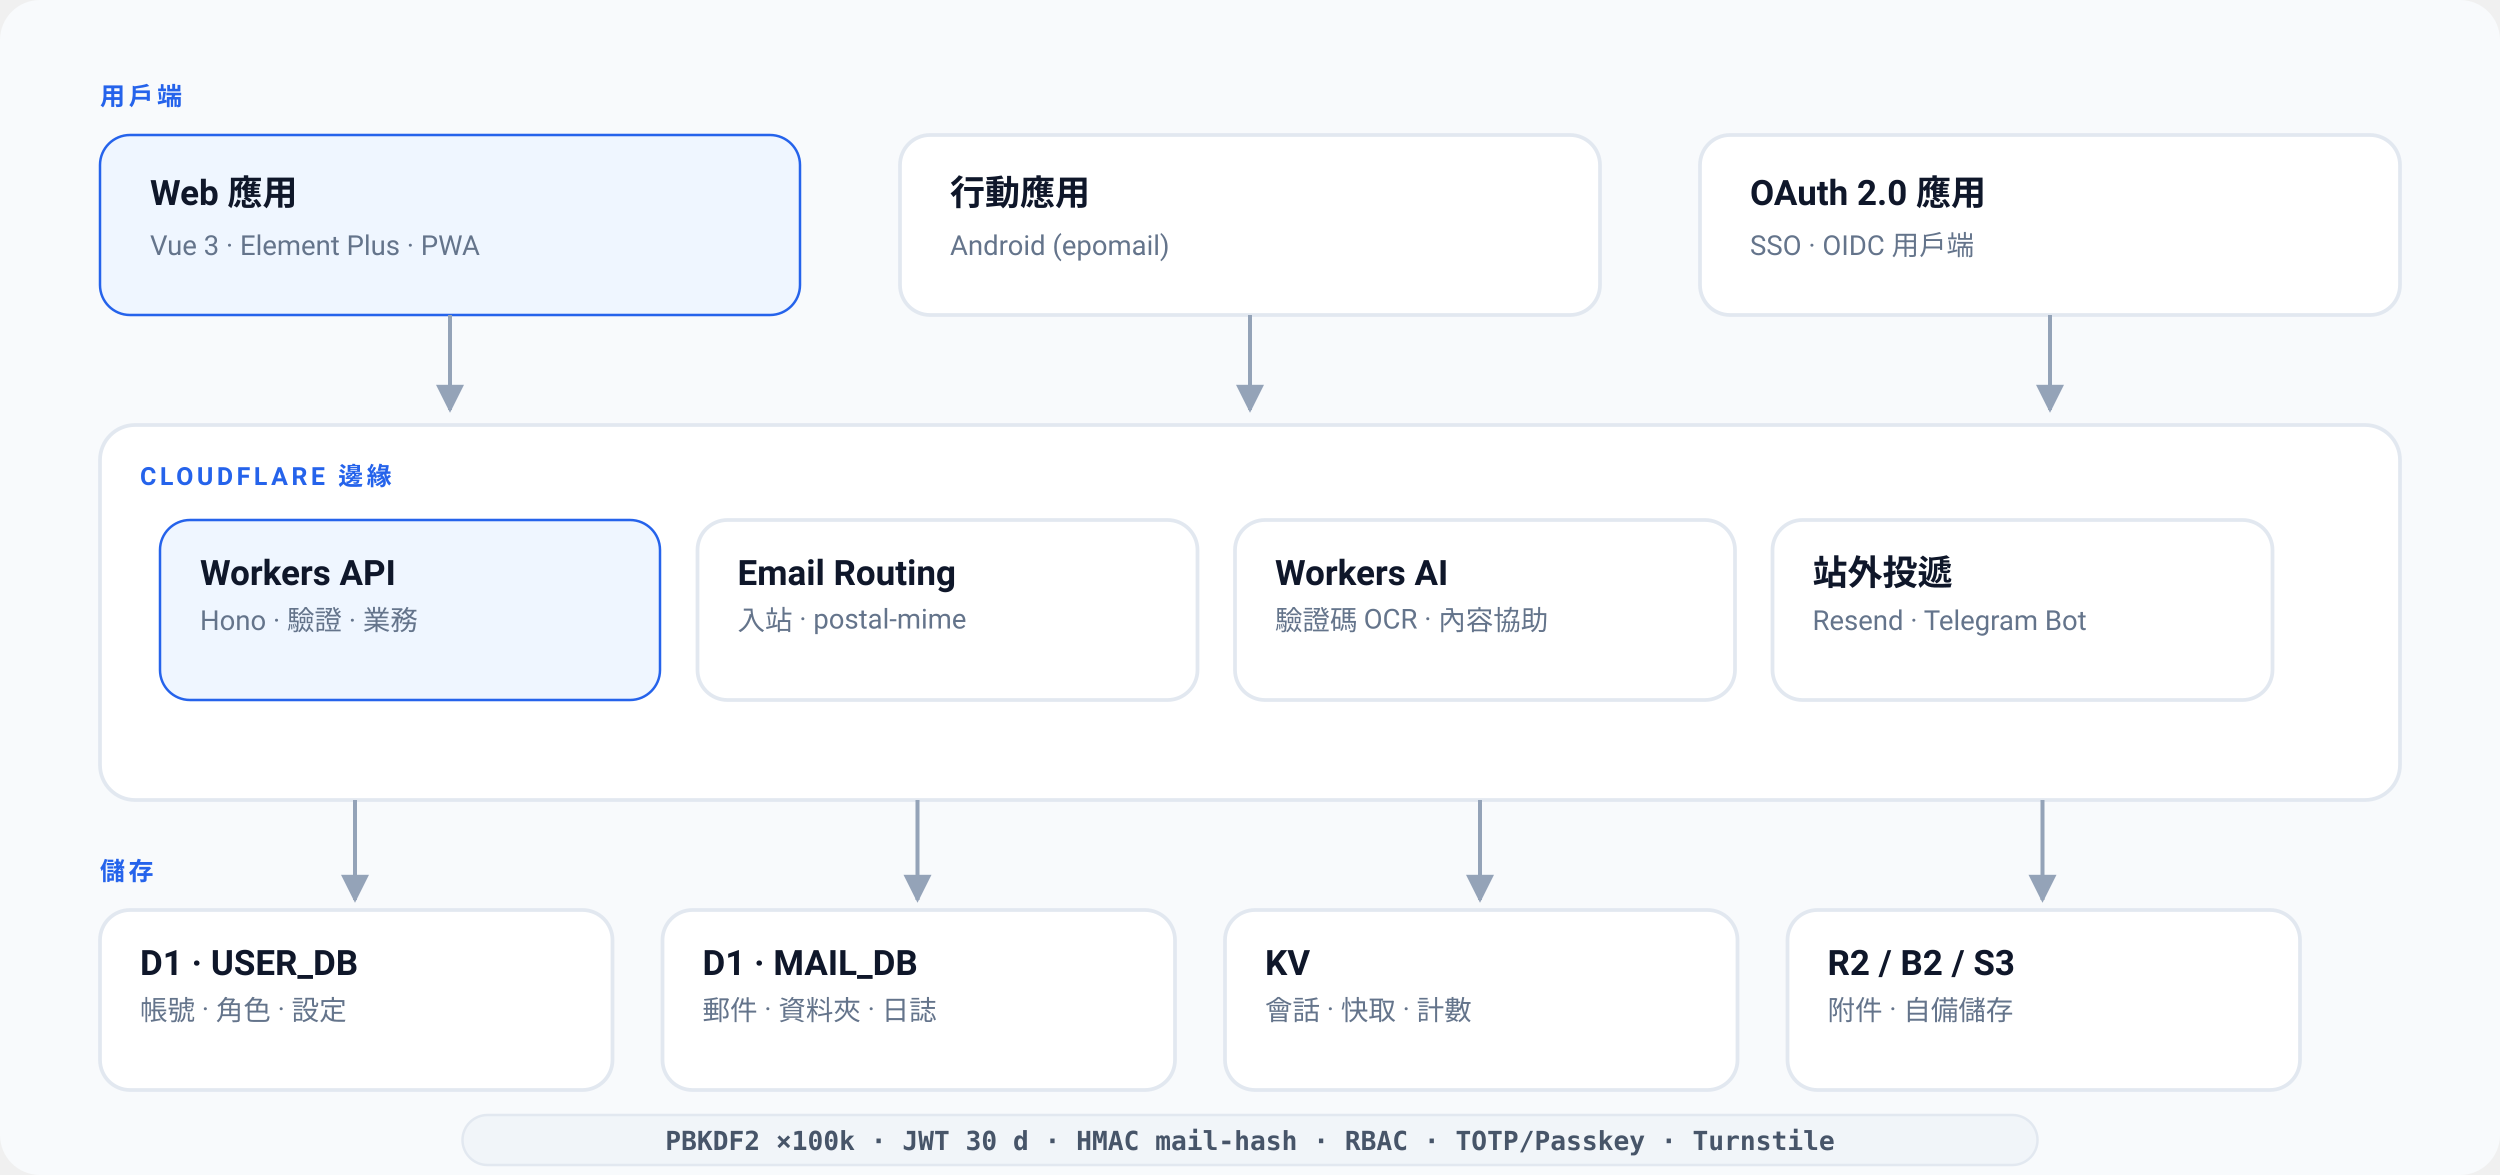
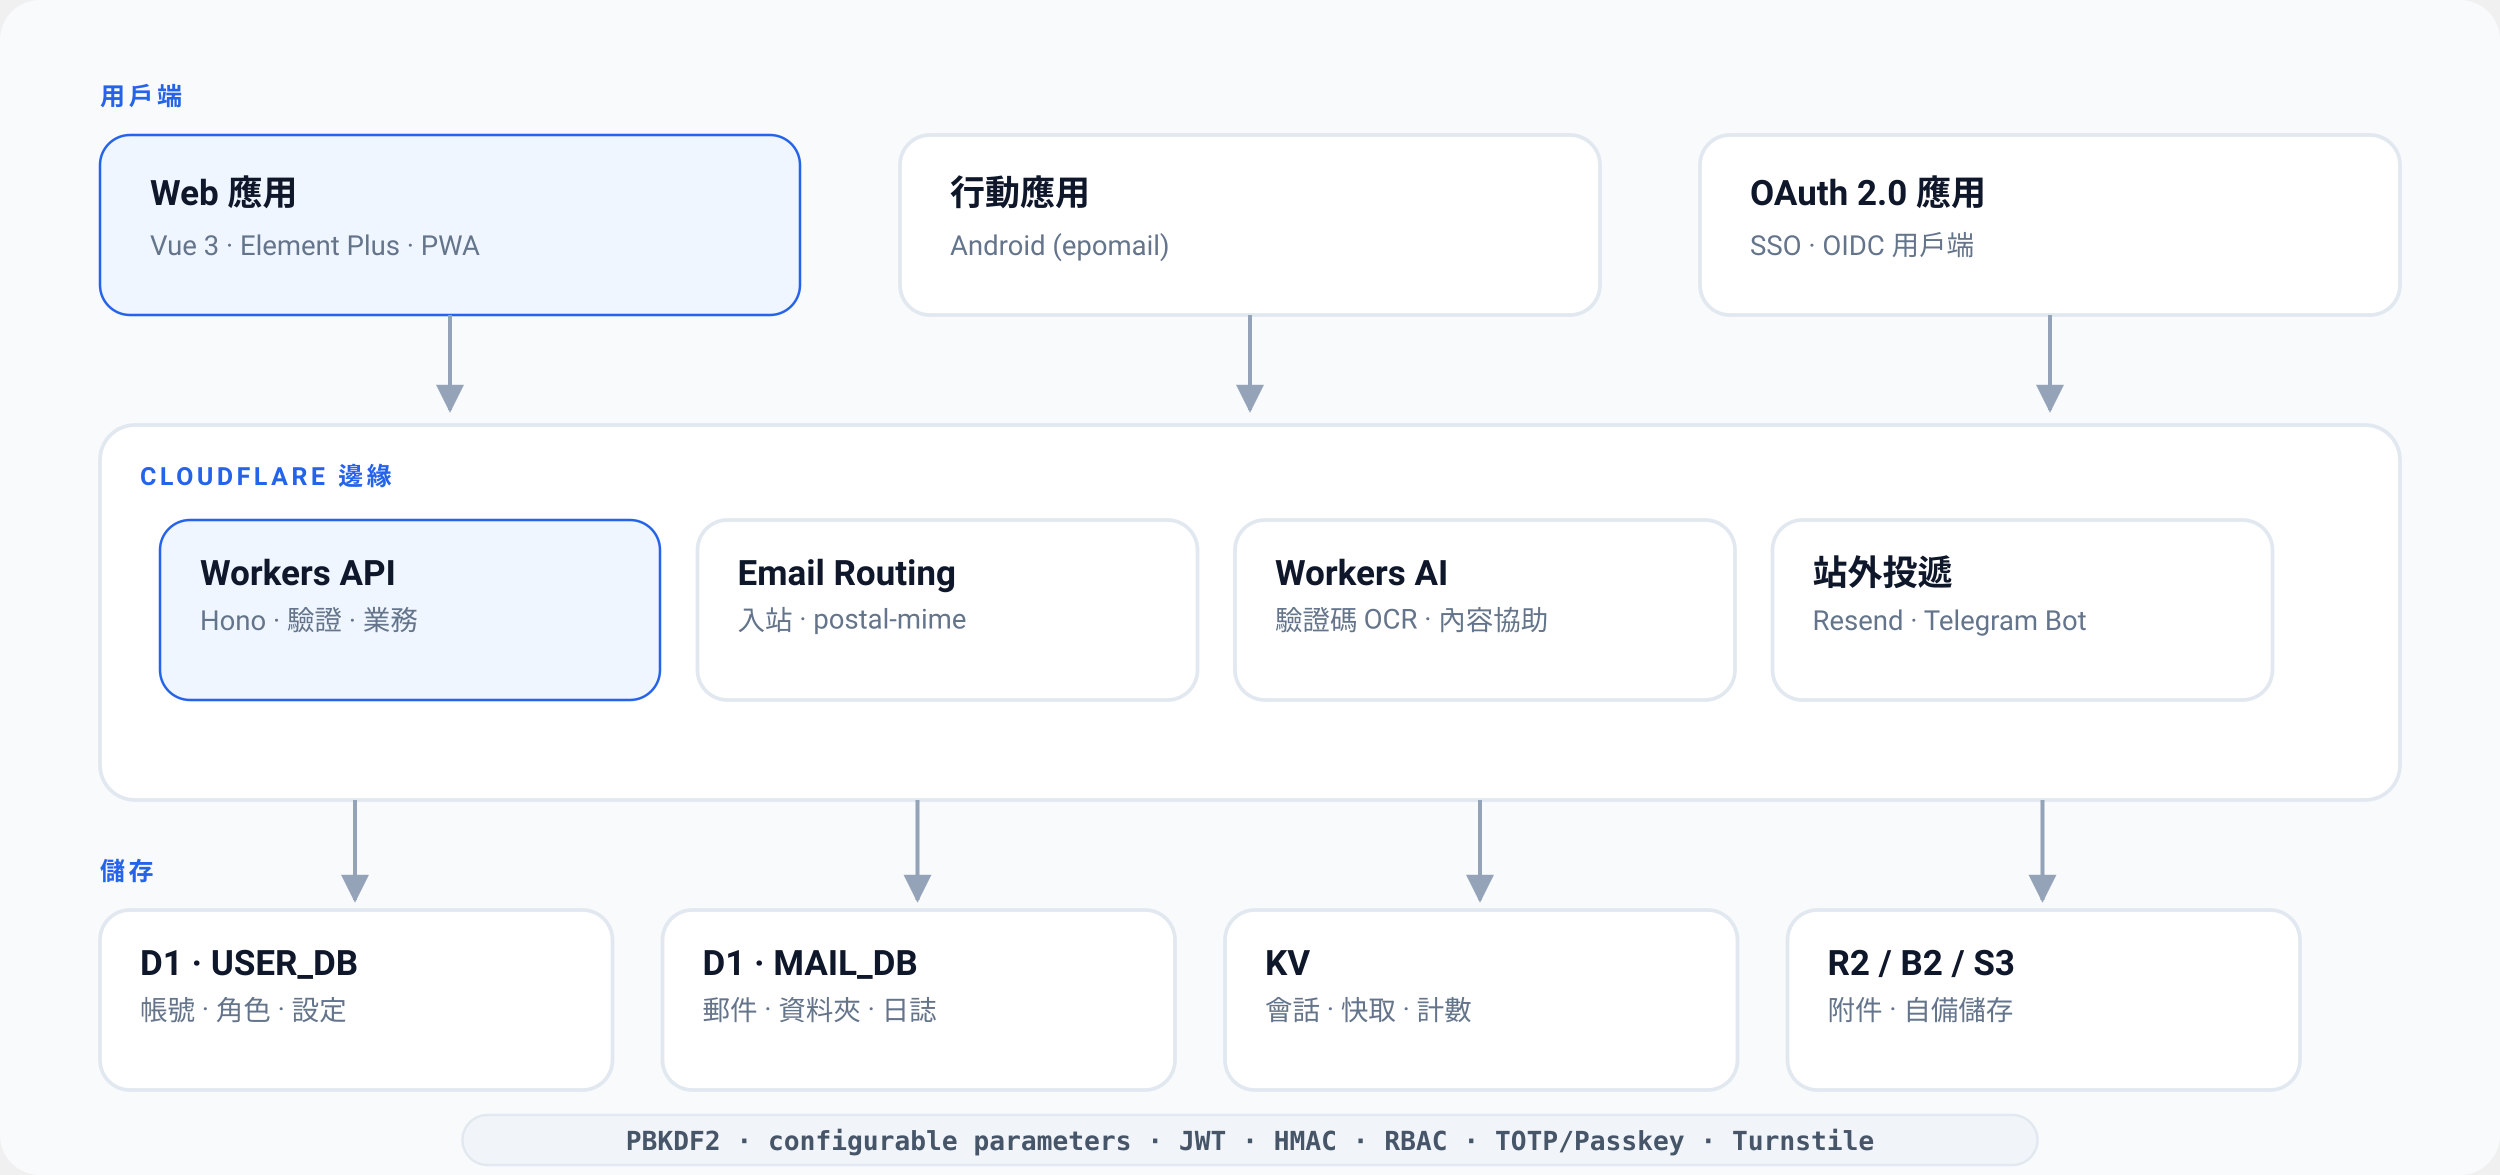
<svg xmlns="http://www.w3.org/2000/svg" viewBox="0 0 1000 470" width="100%" role="img" aria-label="系統架構：用戶端經 Cloudflare 邊緣接入，Workers 承載 API 與郵件解析，資料落於雙 D1、KV 與物件儲存">
  <style>
    .bg { fill: #f8fafc; }
    .band { fill: #ffffff; stroke: #e2e8f0; stroke-width: 1.5; }
    .box { fill: #ffffff; stroke: #e2e8f0; stroke-width: 1.5; }
    .box-1 { fill: #eff6ff; stroke: #2563eb; }
    .lbl { font: 700 10px -apple-system, 'Segoe UI', Roboto, 'PingFang TC', 'Microsoft JhengHei', 'Noto Sans', sans-serif; fill: #2563eb; letter-spacing: 1.4px; }
    .t { font: 600 14px -apple-system, 'Segoe UI', Roboto, 'PingFang TC', 'Microsoft JhengHei', 'Noto Sans', sans-serif; fill: #0f172a; }
    .b { font: 400 11px -apple-system, 'Segoe UI', Roboto, 'PingFang TC', 'Microsoft JhengHei', 'Noto Sans', sans-serif; fill: #64748b; }
    .chip { fill: #f1f5f9; stroke: #e2e8f0; stroke-width: 1; }
    .chip-t { font: 600 10.5px ui-monospace, 'Cascadia Code', Consolas, monospace; fill: #475569; }
    .arrow { stroke: #94a3b8; stroke-width: 1.6; fill: none; marker-end: url(#pa); }
    @media (prefers-color-scheme: dark) {
      .bg { fill: #0b0f19; }
      .band { fill: #111827; stroke: #1e293b; }
      .box { fill: #111827; stroke: #1e293b; }
      .box-1 { fill: rgba(59,130,246,0.10); stroke: #3b82f6; }
      .lbl { fill: #60a5fa; }
      .t { fill: #f1f5f9; }
      .b { fill: #94a3b8; }
      .chip { fill: #1e293b; stroke: #334155; }
      .chip-t { fill: #94a3b8; }
      .arrow { stroke: #475569; }
    }
  </style>
  <defs>
    <marker id="pa" viewBox="0 0 10 10" refX="9" refY="5" markerWidth="7" markerHeight="7" orient="auto-start-reverse">
      <path d="M0,0 L10,5 L0,10 z" fill="#94a3b8" />
    </marker>
  </defs>
  <rect class="bg" width="1000" height="470" rx="16" />
  <text class="lbl" x="40" y="42">用戶端</text>
  <rect class="box-1" x="40" y="54" width="280" height="72" rx="12" />
  <text class="t" x="60" y="82">Web 應用</text>
  <text class="b" x="60" y="102">Vue 3 · Element Plus · PWA</text>
  <rect class="box" x="360" y="54" width="280" height="72" rx="12" />
  <text class="t" x="380" y="82">行動應用</text>
  <text class="b" x="380" y="102">Android (epomail)</text>
  <rect class="box" x="680" y="54" width="280" height="72" rx="12" />
  <text class="t" x="700" y="82">OAuth 2.0 應用</text>
  <text class="b" x="700" y="102">SSO · OIDC 用戶端</text>
  <path class="arrow" d="M180,126 L180,164" />
  <path class="arrow" d="M500,126 L500,164" />
  <path class="arrow" d="M820,126 L820,164" />
  <rect class="band" x="40" y="170" width="920" height="150" rx="14" />
  <text class="lbl" x="56" y="194">CLOUDFLARE 邊緣</text>
  <rect class="box-1" x="64" y="208" width="200" height="72" rx="12" />
  <text class="t" x="80" y="234">Workers API</text>
  <text class="b" x="80" y="252">Hono · 驗證 · 業務</text>
  <rect class="box" x="279" y="208" width="200" height="72" rx="12" />
  <text class="t" x="295" y="234">Email Routing</text>
  <text class="b" x="295" y="252">入站 · postal-mime</text>
  <rect class="box" x="494" y="208" width="200" height="72" rx="12" />
  <text class="t" x="510" y="234">Workers AI</text>
  <text class="b" x="510" y="252">驗證碼 OCR · 內容協助</text>
  <rect class="box" x="709" y="208" width="200" height="72" rx="12" />
  <text class="t" x="725" y="234">站外投遞</text>
  <text class="b" x="725" y="252">Resend · Telegram Bot</text>
  <path class="arrow" d="M142,320 L142,360" />
  <path class="arrow" d="M367,320 L367,360" />
  <path class="arrow" d="M592,320 L592,360" />
  <path class="arrow" d="M817,320 L817,360" />
  <text class="lbl" x="40" y="352">儲存</text>
  <rect class="box" x="40" y="364" width="205" height="72" rx="12" />
  <text class="t" x="56" y="390">D1 · USER_DB</text>
  <text class="b" x="56" y="408">帳號 · 角色 · 設定</text>
  <rect class="box" x="265" y="364" width="205" height="72" rx="12" />
  <text class="t" x="281" y="390">D1 · MAIL_DB</text>
  <text class="b" x="281" y="408">郵件 · 資料夾 · 日誌</text>
  <rect class="box" x="490" y="364" width="205" height="72" rx="12" />
  <text class="t" x="506" y="390">KV</text>
  <text class="b" x="506" y="408">會話 · 快取 · 計數</text>
  <rect class="box" x="715" y="364" width="205" height="72" rx="12" />
  <text class="t" x="731" y="390">R2 / B2 / S3</text>
  <text class="b" x="731" y="408">附件 · 自備儲存</text>
  <rect class="chip" x="185" y="446" width="630" height="20" rx="10" />
-   <text class="chip-t" x="500" y="460" text-anchor="middle">PBKDF2 ×100k · JWT 30 d · HMAC mail-hash · RBAC · TOTP/Passkey · Turnstile</text>
+   <text class="chip-t" x="500" y="460" text-anchor="middle">PBKDF2 · configurable parameters · JWT · HMAC · RBAC · TOTP/Passkey · Turnstile</text>
</svg>
